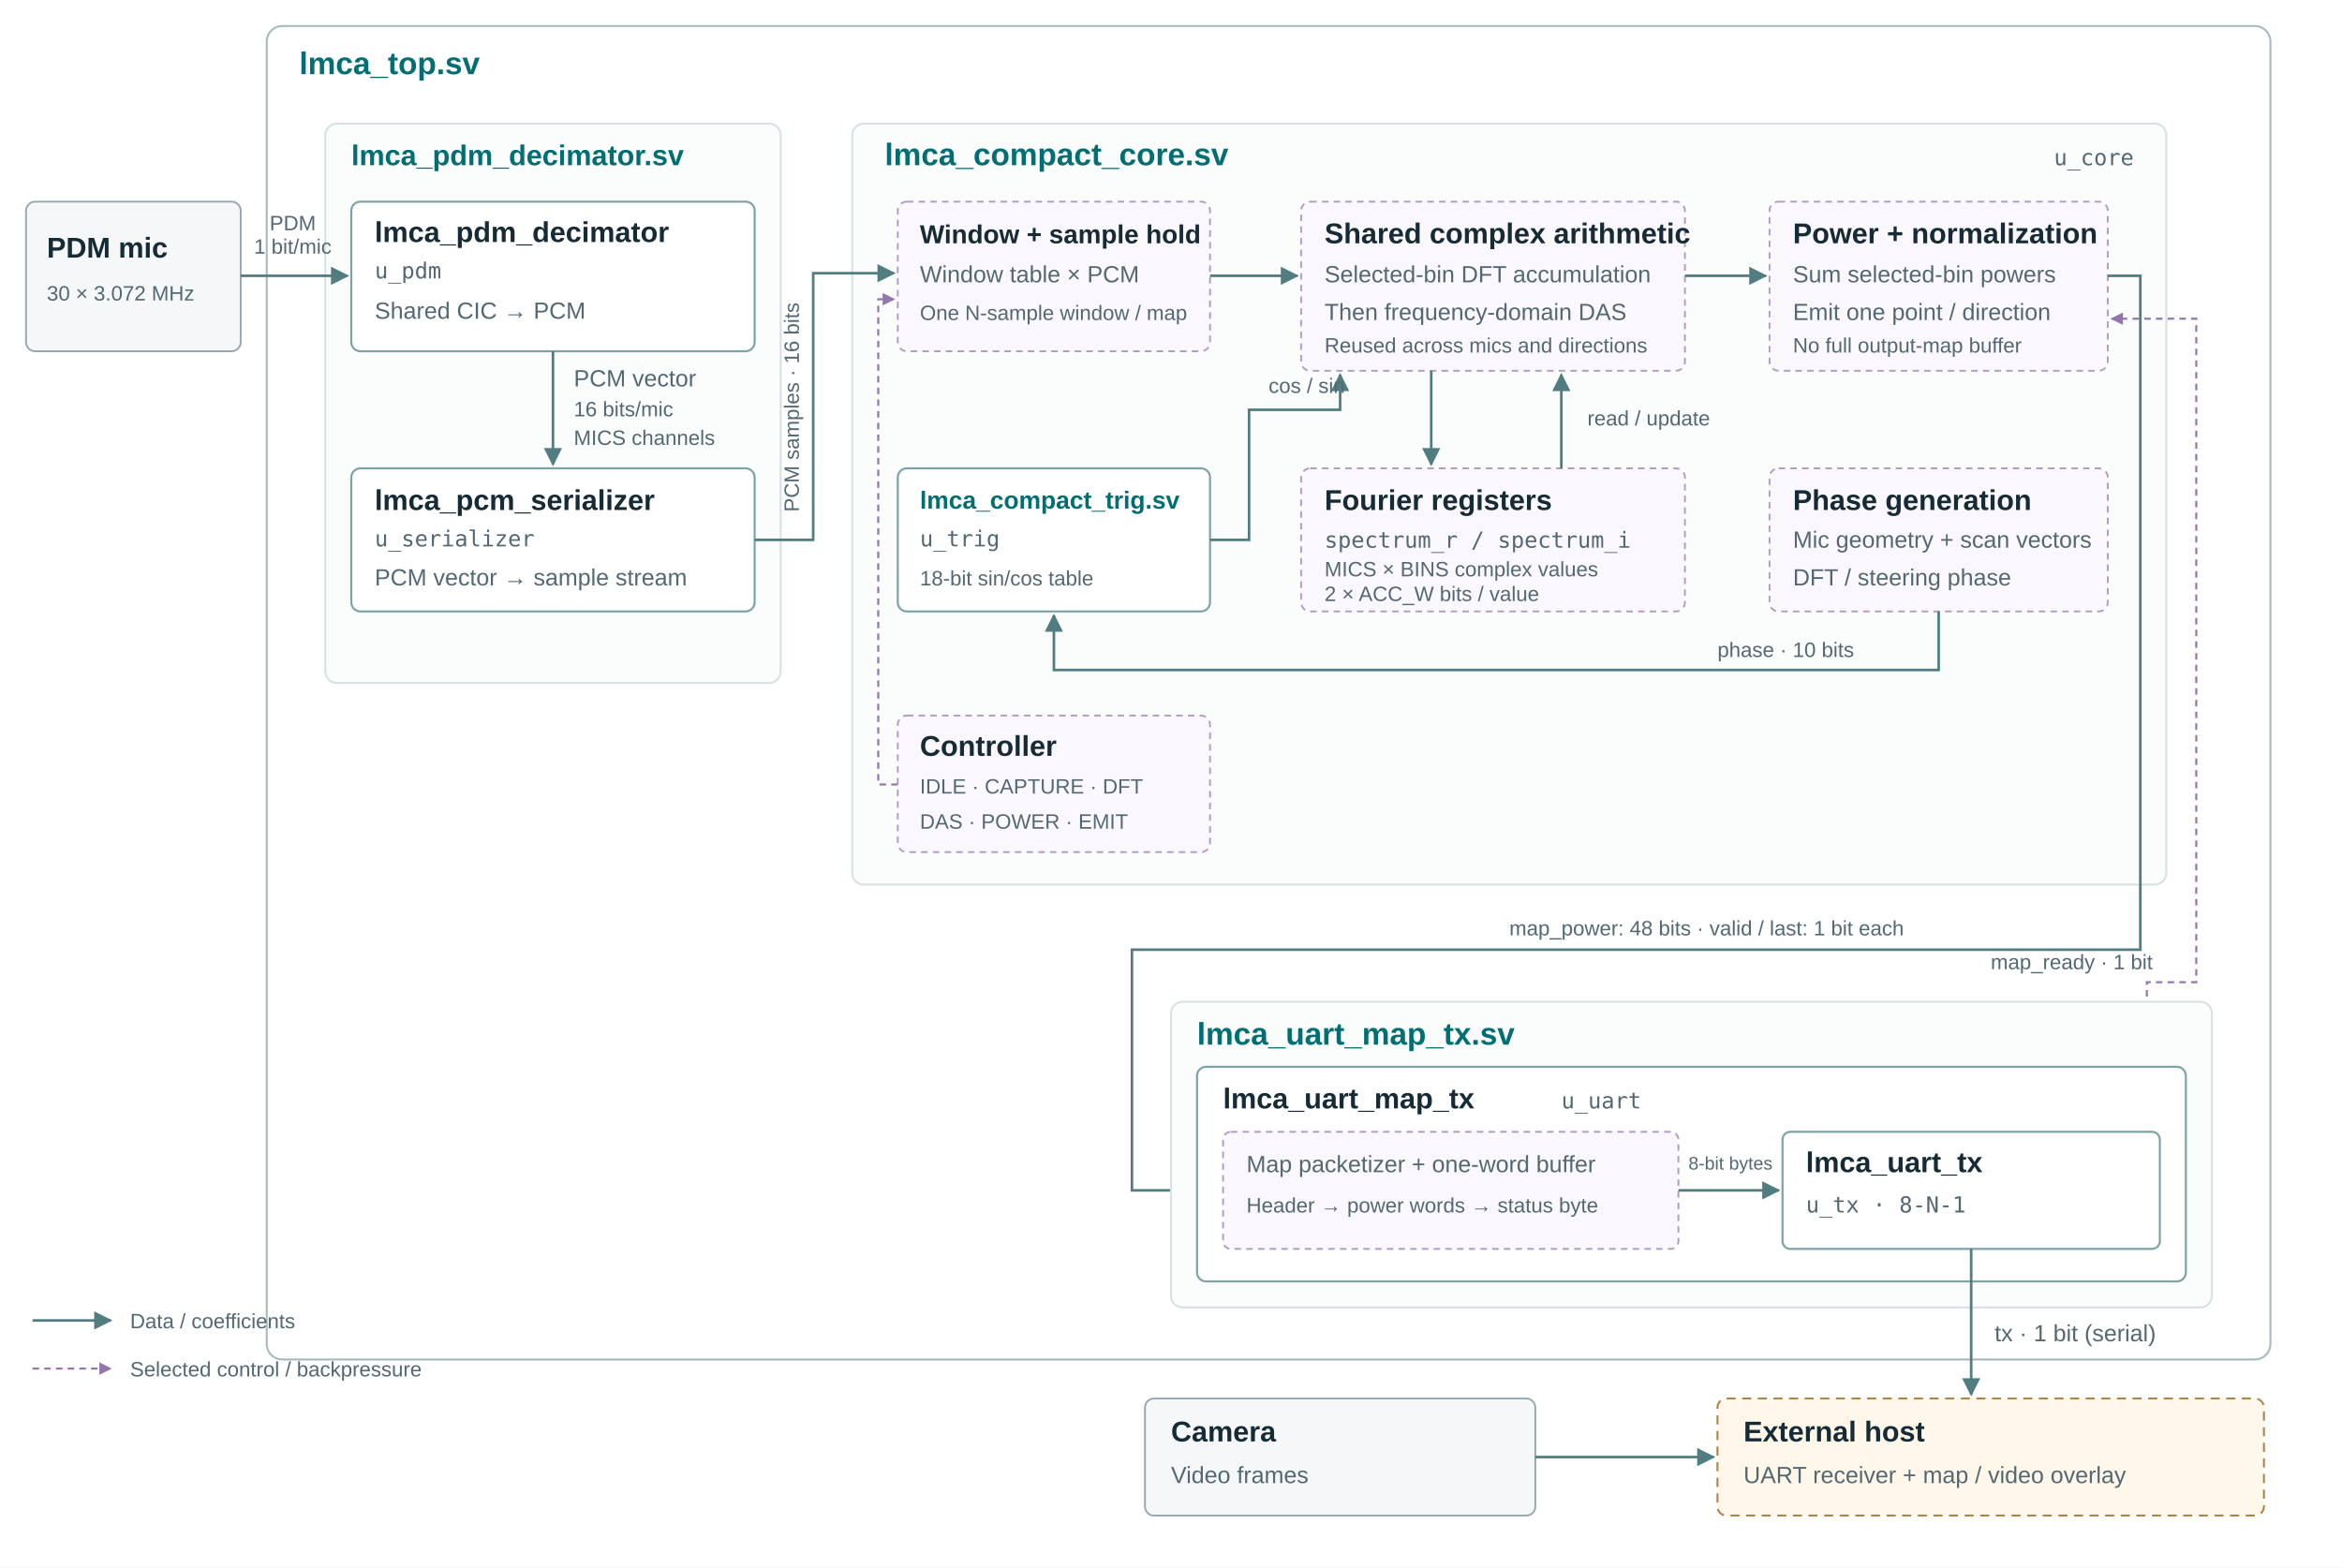
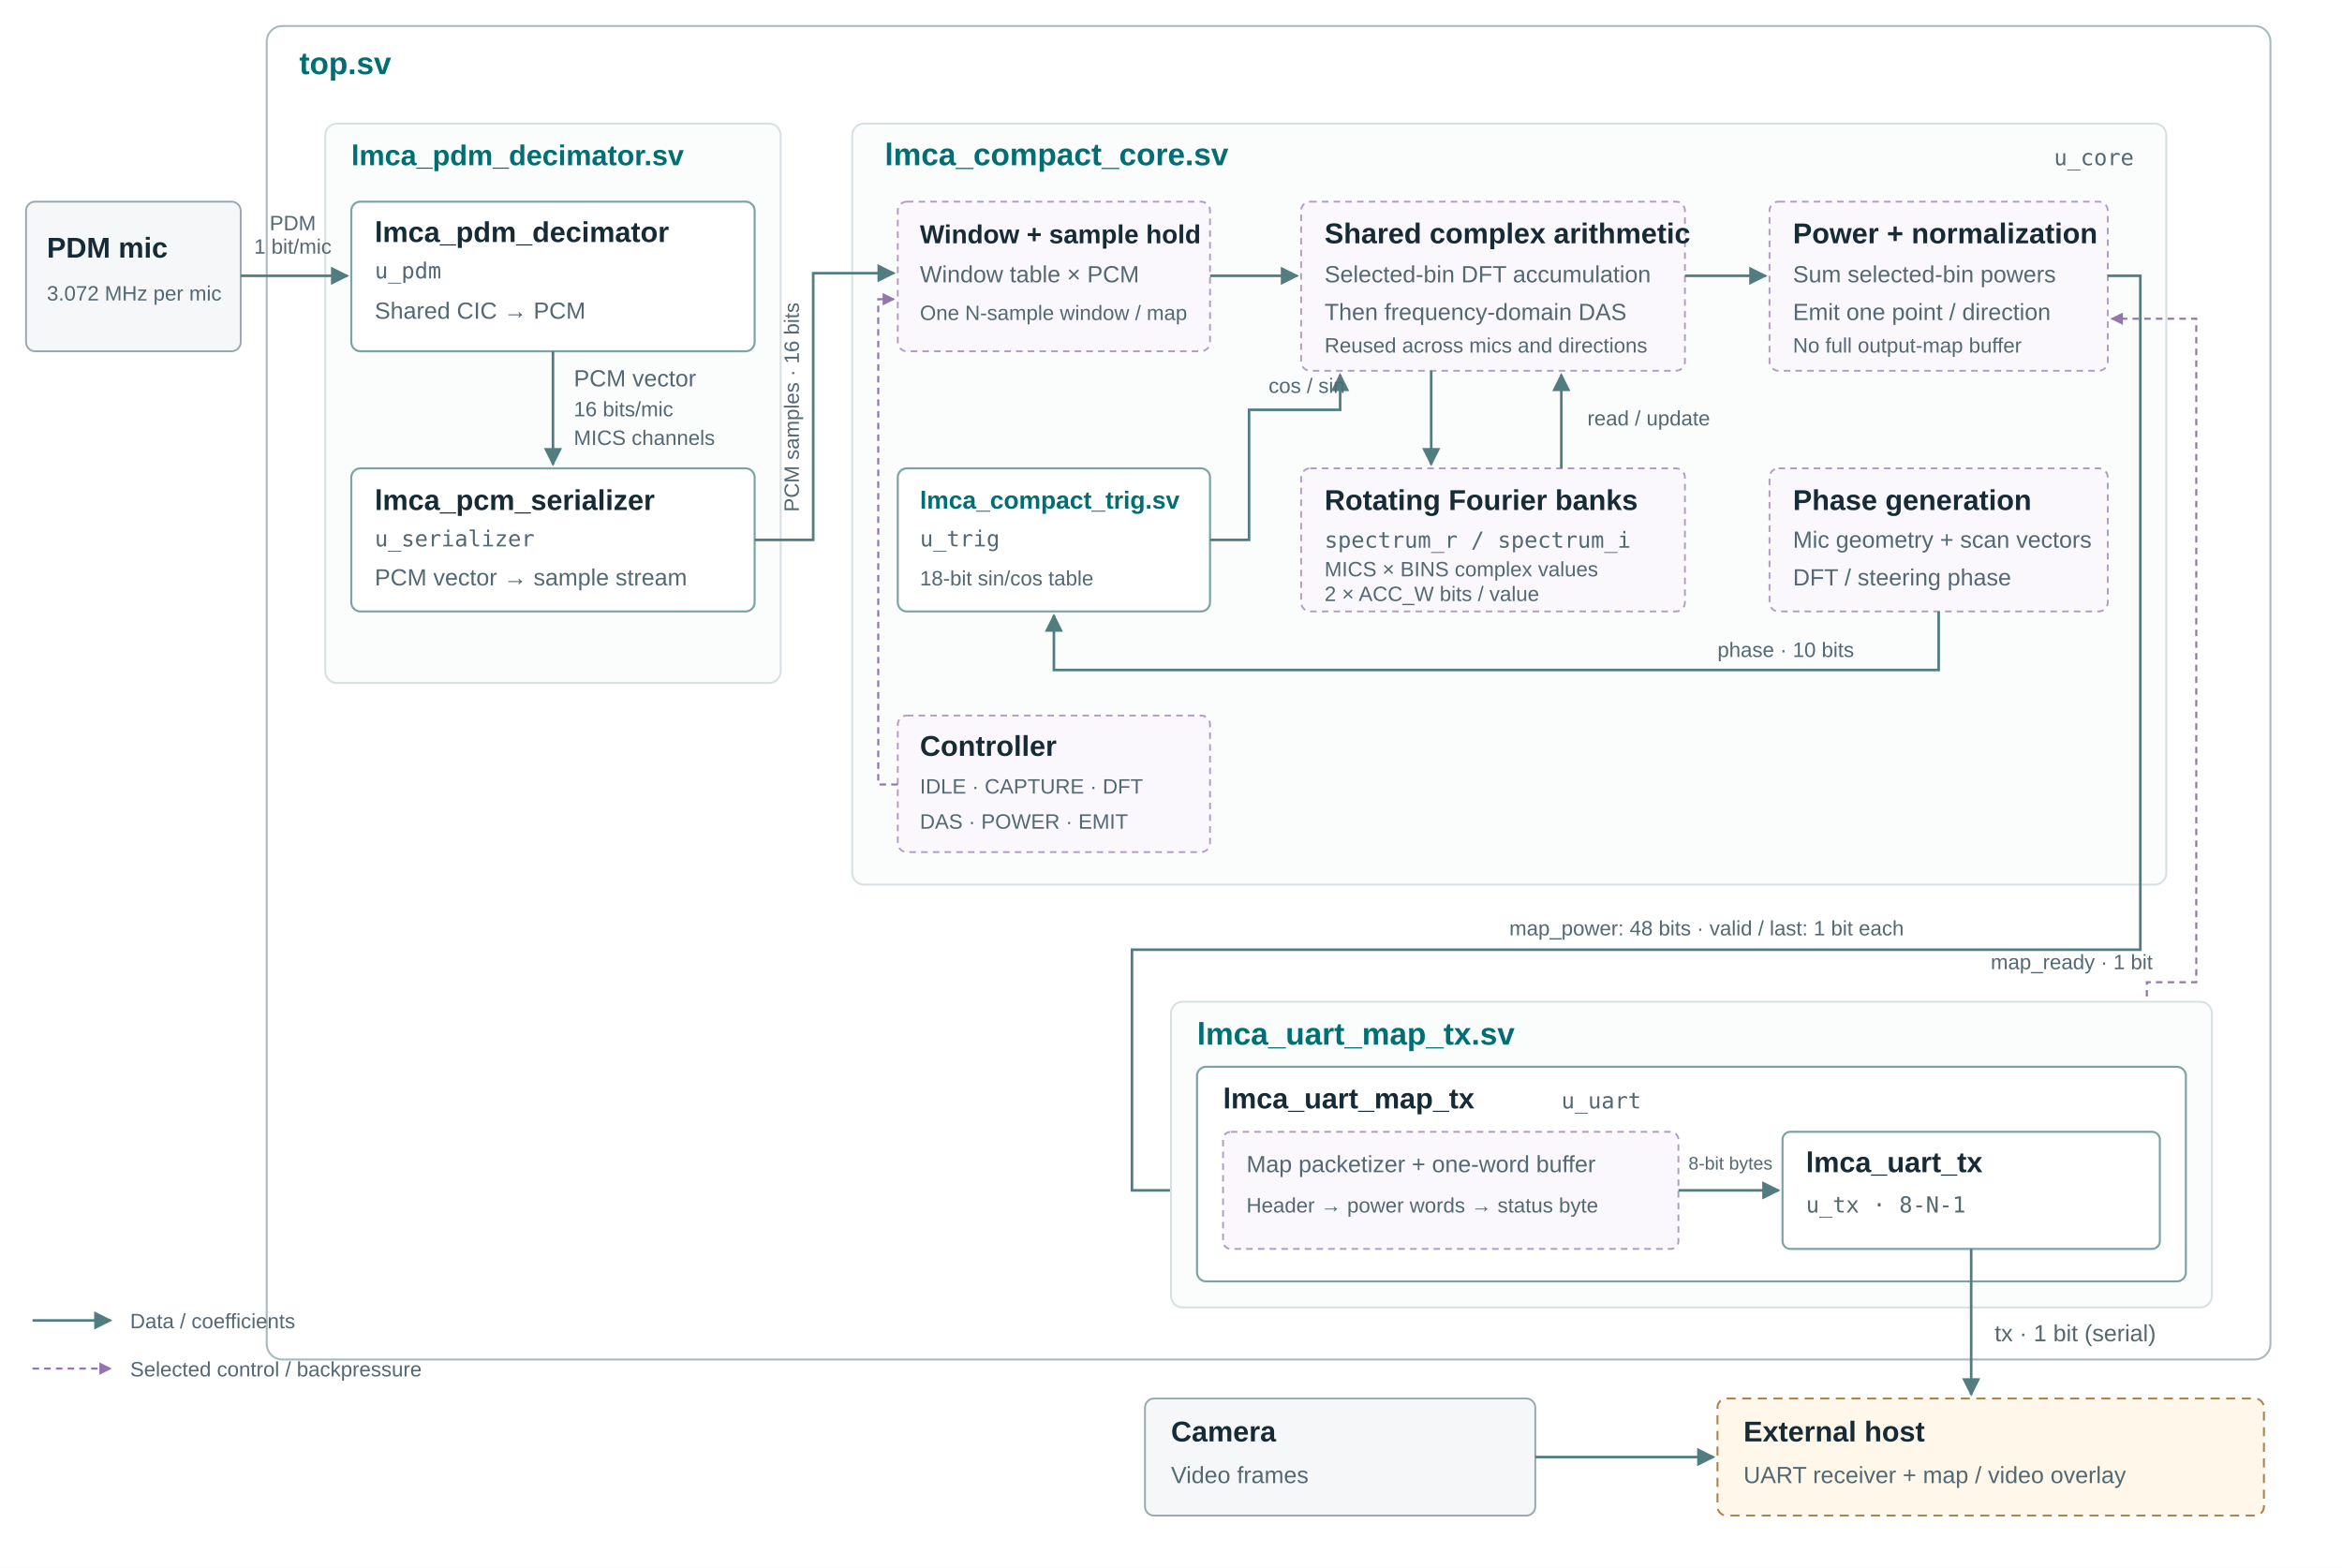
<svg xmlns="http://www.w3.org/2000/svg" class="rtl-modules" id="diagram" width="1800" height="1205" viewBox="0 0 1800 1205" role="img" aria-labelledby="rtl-uart-title rtl-uart-desc">
  <defs>
    <marker id="rtl-uart-arrow" viewBox="0 0 10 10" refX="9" refY="5" markerWidth="7" markerHeight="7" orient="auto">
      <path d="M0 0L10 5L0 10Z" fill="#527d80" />
    </marker>
    <marker id="rtl-uart-control" viewBox="0 0 10 10" refX="9" refY="5" markerWidth="6" markerHeight="6" orient="auto">
      <path d="M0 0L10 5L0 10Z" fill="#9276ac" />
    </marker>
  </defs>
  <style>
.rtl-modules text{font-family:'Segoe UI',Arial,sans-serif;fill:#162b35}
.rtl-modules .filename{font-size:24px;font-weight:700;fill:#006e72}
.rtl-modules .name{font-size:22px;font-weight:650}
.rtl-modules .small{font-size:18px;fill:#536873}
.rtl-modules .tiny{font-size:16px;fill:#536873}
.rtl-modules .instance{font:17px Consolas,monospace;fill:#536873}
.rtl-modules .file{fill:#fbfdfc;stroke:#d7e0e3;stroke-width:1.5}
.rtl-modules .rootfile{fill:white;stroke:#a8b9bc;stroke-width:1.5}
.rtl-modules .box{fill:white;stroke:#7da3a4;stroke-width:1.6}
.rtl-modules .logic{fill:#faf8fc;stroke:#b29bc5;stroke-width:1.4;stroke-dasharray:5 4}
.rtl-modules .external{fill:#f5f7f9;stroke:#98a7af;stroke-width:1.4}
.rtl-modules .host{fill:#fff7e9;stroke:#ad854b;stroke-width:1.5;stroke-dasharray:7 5}
.rtl-modules .data{fill:none;stroke:#527d80;stroke-width:2;marker-end:url(#rtl-uart-arrow)}
.rtl-modules .control{fill:none;stroke:#9276ac;stroke-width:1.6;stroke-dasharray:5 4;marker-end:url(#rtl-uart-control)}

</style>
  <rect width="1800" height="1205" fill="white" />
  <rect x="205" y="20" width="1540" height="1025" rx="12" class="rootfile" />
-   <text x="230" y="57" class="filename">lmca_top.sv</text>
+   <text x="230" y="57" class="filename">top.sv</text>
  <g transform="translate(0 -195)">
    <rect x="250" y="290" width="350" height="430" rx="9" class="file" />
    <text x="270" y="322" class="filename" style="font-size:22px">lmca_pdm_decimator.sv</text>
    <rect x="270" y="350" width="310" height="115" rx="7" class="box" />
    <text x="288" y="381" class="name">lmca_pdm_decimator</text>
    <text x="288" y="409" class="instance">u_pdm</text>
    <text x="288" y="440" class="small">Shared CIC → PCM</text>
    <path d="M425 465V552" class="data" />
    <text x="441" y="492" class="small">PCM vector</text>
    <text x="441" y="515" class="tiny">16 bits/mic<tspan x="441" dy="22">MICS channels</tspan>
    </text>
    <rect x="270" y="555" width="310" height="110" rx="7" class="box" />
    <text x="288" y="587" class="name">lmca_pcm_serializer</text>
    <text x="288" y="615" class="instance">u_serializer</text>
    <text x="288" y="645" class="small">PCM vector → sample stream</text>
    <rect x="20" y="350" width="165" height="115" rx="7" class="external" />
    <text x="36" y="393" class="name">PDM mic</text>
-     <text x="36" y="426" class="tiny">30 × 3.072 MHz</text>
+     <text x="36" y="426" class="tiny">3.072 MHz per mic</text>
    <path d="M185 407H267" class="data" />
    <text x="225" y="372" class="tiny" text-anchor="middle">PDM<tspan x="225" dy="18">1 bit/mic</tspan>
    </text>
    <rect x="655" y="290" width="1010" height="585" rx="9" class="file" />
    <text x="680" y="322" class="filename">lmca_compact_core.sv</text>
    <text x="1640" y="322" class="instance" text-anchor="end">u_core</text>
    <path d="M580 610H625V405H687" class="data" />
    <text x="614" y="508" class="tiny" text-anchor="middle" transform="rotate(-90 614 508)">PCM samples · 16 bits</text>
    <rect x="690" y="350" width="240" height="115" rx="7" class="logic" />
    <text x="707" y="382" class="name" style="font-size:20px">Window + sample hold</text>
    <text x="707" y="412" class="small">Window table × PCM</text>
    <text x="707" y="441" class="tiny">One N-sample window / map</text>
    <path d="M930 407H997" class="data" />
    <rect x="1000" y="350" width="295" height="130" rx="7" class="logic" />
    <text x="1018" y="382" class="name">Shared complex arithmetic</text>
    <text x="1018" y="412" class="small">Selected-bin DFT accumulation</text>
    <text x="1018" y="441" class="small">Then frequency-domain DAS</text>
    <text x="1018" y="466" class="tiny">Reused across mics and directions</text>
    <path d="M1295 407H1357" class="data" />
    <rect x="1360" y="350" width="260" height="130" rx="7" class="logic" />
    <text x="1378" y="382" class="name">Power + normalization</text>
    <text x="1378" y="412" class="small">Sum selected-bin powers</text>
    <text x="1378" y="441" class="small">Emit one point / direction</text>
    <text x="1378" y="466" class="tiny">No full output-map buffer</text>
    <rect x="690" y="555" width="240" height="110" rx="7" class="box" />
    <text x="707" y="586" class="filename" style="font-size:19px">lmca_compact_trig.sv</text>
    <text x="707" y="615" class="instance">u_trig</text>
    <text x="707" y="645" class="tiny">18-bit sin/cos table</text>
    <path d="M930 610H960V510H1030V483" class="data" />
    <text x="975" y="497" class="tiny">cos / sin</text>
    <rect x="1000" y="555" width="295" height="110" rx="7" class="logic" />
-     <text x="1018" y="587" class="name">Fourier registers</text>
+     <text x="1018" y="587" class="name">Rotating Fourier banks</text>
    <text x="1018" y="616" class="instance">spectrum_r / spectrum_i</text>
    <text x="1018" y="638" class="tiny">MICS × BINS complex values<tspan x="1018" dy="19">2 × ACC_W bits / value</tspan>
    </text>
    <path d="M1100 480V552" class="data" />
    <path d="M1200 555V483" class="data" />
    <text x="1220" y="522" class="tiny">read / update</text>
    <rect x="1360" y="555" width="260" height="110" rx="7" class="logic" />
    <text x="1378" y="587" class="name">Phase generation</text>
    <text x="1378" y="616" class="small">Mic geometry + scan vectors</text>
    <text x="1378" y="645" class="small">DFT / steering phase</text>
    <path d="M1490 665V710H810V668" class="data" />
    <text x="1320" y="700" class="tiny">phase · 10 bits</text>
    <rect x="690" y="745" width="240" height="105" rx="7" class="logic" />
    <text x="707" y="776" class="name">Controller</text>
    <text x="707" y="805" class="tiny">IDLE · CAPTURE · DFT</text>
    <text x="707" y="832" class="tiny">DAS · POWER · EMIT</text>
    <path d="M690 798H675V425H687" class="control" />
    <path d="M1620 407H1645V925H870V1110H937" class="data" />
    <text x="1160" y="914" class="tiny">map_power: 48 bits · valid / last: 1 bit each</text>
    <path d="M1650 1015V950H1688V440H1623" class="control" />
    <text x="1530" y="940" class="tiny">map_ready · 1 bit</text>
    <rect x="900" y="965" width="800" height="235" rx="9" class="file" />
    <text x="920" y="998" class="filename">lmca_uart_map_tx.sv</text>
    <rect x="920" y="1015" width="760" height="165" rx="7" class="box" />
    <text x="940" y="1047" class="name">lmca_uart_map_tx</text>
    <text x="1200" y="1047" class="instance">u_uart</text>
    <rect x="940" y="1065" width="350" height="90" rx="6" class="logic" />
    <text x="958" y="1096" class="small">Map packetizer + one-word buffer</text>
    <text x="958" y="1127" class="tiny">Header → power words → status byte</text>
    <path d="M1290 1110H1367" class="data" />
    <text x="1330" y="1094" class="tiny" style="font-size:14px" text-anchor="middle">8-bit bytes</text>
    <rect x="1370" y="1065" width="290" height="90" rx="6" class="box" />
    <text x="1388" y="1096" class="name">lmca_uart_tx</text>
    <text x="1388" y="1127" class="instance">u_tx · 8-N-1</text>
    <path d="M1515 1155V1267" class="data" />
    <text x="1533" y="1226" class="small">tx · 1 bit (serial)</text>
    <rect x="1320" y="1270" width="420" height="90" rx="7" class="host" />
    <text x="1340" y="1303" class="name">External host</text>
    <text x="1340" y="1335" class="small">UART receiver + map / video overlay</text>
    <rect x="880" y="1270" width="300" height="90" rx="7" class="external" />
    <text x="900" y="1303" class="name">Camera</text>
    <text x="900" y="1335" class="small">Video frames</text>
    <path d="M1180 1315H1317" class="data" />
    <path d="M25 1210H85" class="data" />
    <text x="100" y="1216" class="tiny">Data / coefficients</text>
    <path d="M25 1247H85" class="control" />
    <text x="100" y="1253" class="tiny">Selected control / backpressure</text>
  </g>
</svg>
